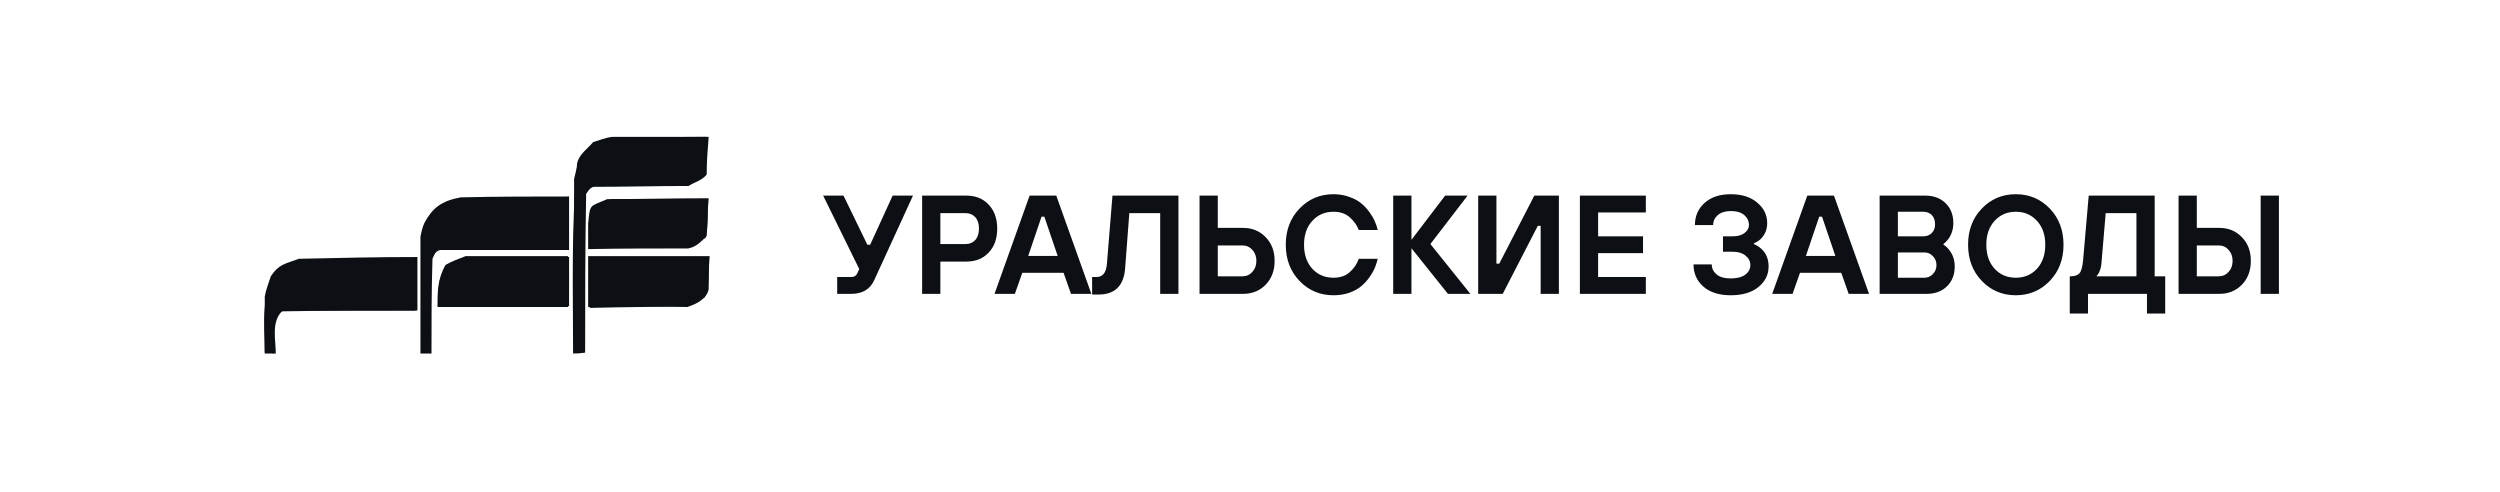
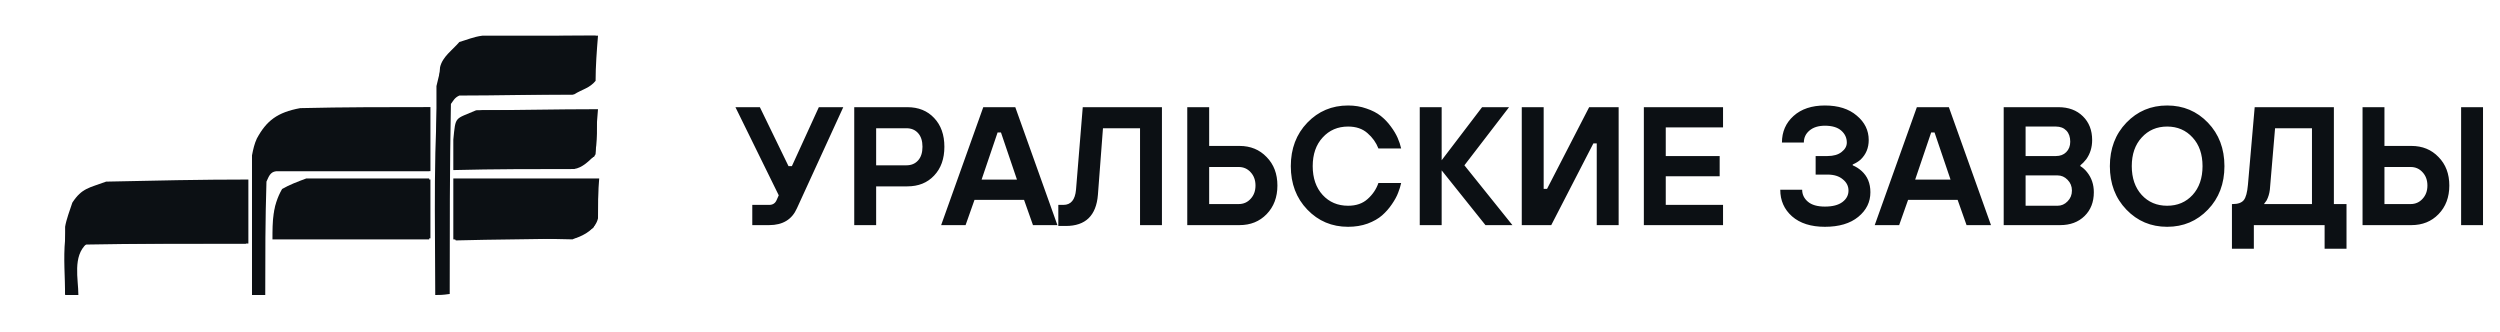
- <svg xmlns="http://www.w3.org/2000/svg" width="285" height="56" viewBox="0 0 285 56" fill="none">
-   <path fill-rule="evenodd" clip-rule="evenodd" d="M30.183 40.3C30.183 38.1 30.183 36 30.183 33.8C30.298 33.1 30.641 32.2 30.87 31.5C31.786 30.1 32.473 30.1 34.076 29.5C38.656 29.4 43.006 29.3 47.586 29.3C47.586 31.3 47.586 33.4 47.586 35.4C42.319 35.4 37.282 35.4 32.244 35.4C30.87 36.6 31.443 38.8 31.443 40.3C30.87 40.3 30.412 40.3 30.183 40.3Z" fill="#0C1014" />
-   <path fill-rule="evenodd" clip-rule="evenodd" d="M49.19 40.2C49.19 40.2 49.19 40.2 49.19 40.3C48.732 40.3 48.388 40.3 47.93 40.3C47.93 35.7 47.93 31.4 47.93 27C48.045 26.4 48.159 25.9 48.388 25.4C49.304 23.7 50.334 22.9 52.51 22.5C56.632 22.4 60.753 22.4 64.875 22.4C64.875 24.4 64.875 26.5 64.875 28.5C59.952 28.5 55.143 28.5 50.22 28.5C49.648 28.6 49.533 29 49.304 29.5C49.19 33.1 49.19 36.6 49.19 40.2Z" fill="#0C1014" />
-   <path d="M95.44 33.5V31.58H97.04C97.392 31.58 97.632 31.42 97.76 31.1L97.952 30.668L93.84 22.3H96.16L98.88 27.9H99.2L101.76 22.3H104.08L99.68 31.9C99.211 32.967 98.331 33.5 97.04 33.5H95.44ZM105.122 33.5V22.3H110.162C111.218 22.3 112.066 22.641 112.706 23.324C113.357 24.007 113.682 24.919 113.682 26.06C113.682 27.201 113.357 28.113 112.706 28.796C112.066 29.479 111.218 29.82 110.162 29.82H107.202V33.5H105.122ZM107.202 27.82H110.082C110.541 27.82 110.909 27.665 111.186 27.356C111.463 27.047 111.602 26.615 111.602 26.06C111.602 25.505 111.463 25.073 111.186 24.764C110.909 24.455 110.541 24.3 110.082 24.3H107.202V27.82ZM113.375 33.5L117.375 22.3H120.415L124.415 33.5H122.095L121.247 31.1H116.543L115.695 33.5H113.375ZM117.215 29.18H120.575L119.055 24.7H118.735L117.215 29.18ZM124.502 33.58V31.58H124.982C125.697 31.58 126.097 31.1 126.182 30.14L126.822 22.3H134.342V33.5H132.262V24.3H128.742L128.262 30.62C128.102 32.593 127.089 33.58 125.222 33.58H124.502ZM138.827 31.5H141.627C142.086 31.5 142.464 31.335 142.763 31.004C143.072 30.673 143.227 30.252 143.227 29.74C143.227 29.228 143.072 28.807 142.763 28.476C142.464 28.145 142.086 27.98 141.627 27.98H138.827V31.5ZM136.747 33.5V22.3H138.827V25.98H141.707C142.752 25.98 143.611 26.332 144.283 27.036C144.966 27.729 145.307 28.631 145.307 29.74C145.307 30.849 144.966 31.756 144.283 32.46C143.611 33.153 142.752 33.5 141.707 33.5H136.747ZM154.899 29.5H157.059C156.995 29.799 156.899 30.108 156.771 30.428C156.654 30.748 156.457 31.111 156.179 31.516C155.913 31.911 155.603 32.263 155.251 32.572C154.899 32.881 154.441 33.143 153.875 33.356C153.31 33.559 152.691 33.66 152.019 33.66C150.483 33.66 149.193 33.116 148.147 32.028C147.102 30.94 146.579 29.564 146.579 27.9C146.579 26.236 147.102 24.86 148.147 23.772C149.193 22.684 150.483 22.14 152.019 22.14C152.649 22.14 153.23 22.236 153.763 22.428C154.307 22.609 154.761 22.844 155.123 23.132C155.486 23.42 155.806 23.756 156.083 24.14C156.361 24.513 156.574 24.871 156.723 25.212C156.873 25.553 156.985 25.889 157.059 26.22H154.899C154.686 25.665 154.339 25.18 153.859 24.764C153.39 24.348 152.777 24.14 152.019 24.14C151.038 24.14 150.233 24.487 149.603 25.18C148.974 25.863 148.659 26.769 148.659 27.9C148.659 29.031 148.974 29.943 149.603 30.636C150.233 31.319 151.038 31.66 152.019 31.66C152.787 31.66 153.406 31.447 153.875 31.02C154.355 30.593 154.697 30.087 154.899 29.5ZM158.825 33.5V22.3H160.905V27.34L164.745 22.3H167.305L163.065 27.82L167.625 33.5H165.065L160.905 28.3V33.5H158.825ZM168.513 33.5V22.3H170.593V30.06H170.913L174.913 22.3H177.713V33.5H175.633V25.74H175.312L171.312 33.5H168.513ZM180.106 33.5V22.3H187.626V24.22H182.186V26.94H187.306V28.86H182.186V31.58H187.626V33.5H180.106ZM193.06 30.14H195.14C195.14 30.588 195.321 30.967 195.684 31.276C196.047 31.585 196.585 31.74 197.3 31.74C198.025 31.74 198.58 31.596 198.964 31.308C199.348 31.02 199.54 30.657 199.54 30.22C199.54 29.793 199.359 29.436 198.996 29.148C198.644 28.849 198.159 28.7 197.54 28.7H196.42V26.94H197.54C198.116 26.94 198.564 26.812 198.884 26.556C199.215 26.3 199.38 26.001 199.38 25.66C199.38 25.212 199.204 24.833 198.852 24.524C198.5 24.215 197.983 24.06 197.3 24.06C196.681 24.06 196.191 24.215 195.828 24.524C195.476 24.823 195.3 25.201 195.3 25.66H193.22C193.22 24.636 193.588 23.793 194.324 23.132C195.06 22.471 196.052 22.14 197.3 22.14C198.569 22.14 199.577 22.46 200.324 23.1C201.081 23.729 201.46 24.503 201.46 25.42C201.46 26.167 201.204 26.785 200.692 27.276C200.489 27.457 200.239 27.612 199.94 27.74V27.82C200.26 27.959 200.537 28.135 200.772 28.348C201.337 28.849 201.62 29.527 201.62 30.38C201.62 31.308 201.236 32.087 200.468 32.716C199.7 33.345 198.644 33.66 197.3 33.66C195.977 33.66 194.937 33.329 194.18 32.668C193.433 32.007 193.06 31.164 193.06 30.14ZM202.031 33.5L206.031 22.3H209.071L213.071 33.5H210.751L209.903 31.1H205.199L204.351 33.5H202.031ZM205.871 29.18H209.231L207.711 24.7H207.391L205.871 29.18ZM214.278 33.5V22.3H219.478C220.438 22.3 221.211 22.588 221.798 23.164C222.385 23.74 222.678 24.492 222.678 25.42C222.678 26.113 222.491 26.721 222.118 27.244C221.926 27.489 221.739 27.681 221.558 27.82V27.9C221.793 28.039 222.006 28.231 222.198 28.476C222.625 29.009 222.838 29.644 222.838 30.38C222.838 31.308 222.545 32.06 221.958 32.636C221.371 33.212 220.598 33.5 219.638 33.5H214.278ZM216.358 26.94H219.238C219.643 26.94 219.969 26.817 220.214 26.572C220.47 26.316 220.598 25.985 220.598 25.58C220.598 25.132 220.475 24.78 220.23 24.524C219.985 24.268 219.654 24.14 219.238 24.14H216.358V26.94ZM216.358 31.66H219.398C219.761 31.66 220.075 31.521 220.342 31.244C220.619 30.967 220.758 30.625 220.758 30.22C220.758 29.815 220.619 29.473 220.342 29.196C220.075 28.919 219.761 28.78 219.398 28.78H216.358V31.66ZM227.385 30.636C228.014 31.319 228.819 31.66 229.801 31.66C230.782 31.66 231.587 31.319 232.217 30.636C232.846 29.943 233.161 29.031 233.161 27.9C233.161 26.769 232.846 25.863 232.217 25.18C231.587 24.487 230.782 24.14 229.801 24.14C228.819 24.14 228.014 24.487 227.385 25.18C226.755 25.863 226.441 26.769 226.441 27.9C226.441 29.031 226.755 29.943 227.385 30.636ZM225.929 23.772C226.974 22.684 228.265 22.14 229.801 22.14C231.337 22.14 232.627 22.684 233.673 23.772C234.718 24.86 235.241 26.236 235.241 27.9C235.241 29.564 234.718 30.94 233.673 32.028C232.627 33.116 231.337 33.66 229.801 33.66C228.265 33.66 226.974 33.116 225.929 32.028C224.883 30.94 224.361 29.564 224.361 27.9C224.361 26.236 224.883 24.86 225.929 23.772ZM235.953 35.74V31.5H236.033C236.524 31.5 236.87 31.377 237.073 31.132C237.276 30.887 237.409 30.396 237.473 29.66L238.113 22.3H245.633V31.5H246.833V35.74H244.753V33.5H238.033V35.74H235.953ZM238.993 31.5H243.553V24.3H240.049L239.553 30.14C239.51 30.503 239.409 30.839 239.249 31.148C239.164 31.276 239.078 31.393 238.993 31.5ZM257.716 33.5V22.3H259.796V33.5H257.716ZM250.436 31.5H252.916C253.375 31.5 253.754 31.335 254.052 31.004C254.362 30.673 254.516 30.252 254.516 29.74C254.516 29.228 254.362 28.807 254.052 28.476C253.754 28.145 253.375 27.98 252.916 27.98H250.436V31.5ZM248.356 33.5V22.3H250.436V25.98H252.996C254.042 25.98 254.9 26.332 255.572 27.036C256.255 27.729 256.596 28.631 256.596 29.74C256.596 30.849 256.255 31.756 255.572 32.46C254.9 33.153 254.042 33.5 252.996 33.5H248.356Z" fill="#0C1014" />
-   <path fill-rule="evenodd" clip-rule="evenodd" d="M65.332 40.3C65.332 33.2 65.103 25.7 65.79 18.6C66.019 17.6 66.935 17 67.622 16.2C68.309 16 68.996 15.7 69.797 15.6C73.347 15.6 77.125 15.6 80.789 15.6C80.674 17 80.56 18.5 80.56 19.9C79.987 20.6 79.3 20.7 78.499 21.2C74.95 21.2 71.171 21.3 67.622 21.3C67.164 21.5 67.05 21.8 66.821 22.1C66.706 28.1 66.706 34.1 66.706 40.2C66.019 40.3 65.79 40.3 65.332 40.3Z" fill="#0C1014" />
-   <path fill-rule="evenodd" clip-rule="evenodd" d="M30.182 40.2C30.182 37.1 29.495 32.8 32.243 30.4C33.044 30 33.846 29.8 34.876 29.6C38.998 29.6 43.12 29.6 47.356 29.6C47.356 31.4 47.356 33.3 47.356 35.4C42.089 35.4 37.051 35.4 31.785 35.5C30.64 36.5 31.212 39 31.212 40.3C30.869 40.2 30.64 40.2 30.182 40.2Z" fill="#0C1014" />
-   <path fill-rule="evenodd" clip-rule="evenodd" d="M48.959 40.2C48.501 40.2 48.272 40.2 48.044 40.2C48.044 35.6 48.044 31.2 48.158 26.8C48.959 24 49.532 23.6 52.509 22.7C56.63 22.7 60.638 22.7 64.759 22.7C64.759 24.5 64.759 26.4 64.759 28.5C59.836 28.5 54.913 28.5 49.875 28.5C49.417 28.6 49.188 28.9 49.074 29.3C48.959 32.8 48.959 36.4 48.959 40.2Z" fill="#0C1014" />
-   <path fill-rule="evenodd" clip-rule="evenodd" d="M65.447 40.2C65.447 33.6 65.447 26.9 65.447 20.4C66.019 17.9 66.363 16.8 69.111 15.8C72.774 15.7 76.667 15.6 80.56 15.6C80.56 17 80.789 19.3 79.758 20.5C79.186 20.6 78.614 20.9 78.385 21.2C74.721 21.2 70.943 21.2 67.393 21.2C66.821 21.4 66.706 21.7 66.477 22.3C66.477 28.3 66.477 34.2 66.477 40.2C66.019 40.2 65.79 40.2 65.447 40.2Z" fill="#0C1014" />
-   <path fill-rule="evenodd" clip-rule="evenodd" d="M67.278 35.1C67.278 35 67.163 35 67.049 35C67.049 33.1 67.049 31.2 67.049 29.2C71.629 29.2 76.208 29.2 80.903 29.2C80.788 30.4 80.788 31.8 80.788 33C80.559 34 79.528 34.6 78.613 34.9C74.834 35 70.942 35 67.278 35.1Z" fill="#0C1014" />
-   <path fill-rule="evenodd" clip-rule="evenodd" d="M49.874 35C49.874 33.3 49.874 31.8 50.79 30.2C51.477 29.8 52.279 29.5 53.08 29.2C57.087 29.2 60.866 29.2 64.758 29.2C64.758 31 64.758 33 64.758 35C59.721 35 54.912 35 49.874 35Z" fill="#0C1014" />
-   <path fill-rule="evenodd" clip-rule="evenodd" d="M49.991 34.9C49.991 32.3 49.762 30.5 52.739 29.5C56.746 29.4 60.753 29.3 64.875 29.3C64.875 31.2 64.875 33.1 64.875 34.9C59.837 34.9 54.914 34.9 49.991 34.9Z" fill="#0C1014" />
-   <path fill-rule="evenodd" clip-rule="evenodd" d="M67.277 34.9C67.277 33.1 67.277 31.2 67.277 29.3C71.628 29.3 76.093 29.3 80.787 29.3C80.787 30.5 80.902 32.9 80.329 33.9C79.642 34.3 79.07 34.6 78.383 35C74.719 34.9 70.941 34.9 67.277 34.9Z" fill="#0C1014" />
-   <path fill-rule="evenodd" clip-rule="evenodd" d="M67.049 25.5C67.278 23.2 67.163 23.6 69.224 22.7C72.888 22.7 76.781 22.6 80.788 22.6C80.674 24 80.559 25.5 80.559 26.9C79.987 27.5 79.3 28.2 78.498 28.3C74.834 28.3 70.942 28.3 67.049 28.4C67.049 27.6 67.049 26.5 67.049 25.5Z" fill="#0C1014" />
-   <path fill-rule="evenodd" clip-rule="evenodd" d="M67.277 25.5C67.277 23.5 67.506 23.3 69.796 22.7C73.345 22.7 76.894 22.7 80.673 22.7C80.673 24 80.787 25.8 80.444 27.1C79.757 27.5 79.07 27.8 78.497 28.3C74.834 28.3 71.055 28.3 67.391 28.3C67.277 27.4 67.277 26.5 67.277 25.5Z" fill="#0C1014" />
+ <svg xmlns="http://www.w3.org/2000/svg" width="422" height="56" viewBox="0 0 422 56" fill="none">
+   <path fill-rule="evenodd" clip-rule="evenodd" d="M10.991 49.797C10.991 45.899 10.991 42.177 10.991 38.278C11.195 37.038 11.805 35.443 12.212 34.202C13.84 31.721 15.062 31.721 17.911 30.658C26.051 30.481 33.785 30.304 41.925 30.304C41.925 33.848 41.925 37.569 41.925 41.114C32.564 41.114 23.609 41.114 14.654 41.114C12.212 43.24 13.23 47.139 13.23 49.797C12.212 49.797 11.398 49.797 10.991 49.797Z" fill="#0C1014" />
+   <path fill-rule="evenodd" clip-rule="evenodd" d="M44.775 49.62C44.775 49.62 44.775 49.62 44.775 49.798C43.961 49.798 43.351 49.798 42.537 49.798C42.537 41.646 42.537 34.026 42.537 26.228C42.74 25.165 42.944 24.279 43.351 23.393C44.979 20.38 46.81 18.962 50.677 18.253C58.004 18.076 65.33 18.076 72.657 18.076C72.657 21.62 72.657 25.342 72.657 28.886C63.906 28.886 55.358 28.886 46.607 28.886C45.589 29.064 45.386 29.772 44.979 30.658C44.775 37.038 44.775 43.241 44.775 49.62Z" fill="#0C1014" />
+   <path d="M126.986 38V34.587H129.83C130.456 34.587 130.882 34.303 131.11 33.734L131.451 32.966L124.142 18.092H128.266L133.101 28.046H133.67L138.22 18.092H142.344L134.523 35.156C133.689 37.052 132.124 38 129.83 38H126.986ZM144.196 38V18.092H153.155C155.032 18.092 156.539 18.698 157.677 19.912C158.833 21.125 159.411 22.747 159.411 24.775C159.411 26.804 158.833 28.425 157.677 29.639C156.539 30.852 155.032 31.459 153.155 31.459H147.893V38H144.196ZM147.893 27.904H153.012C153.828 27.904 154.482 27.629 154.975 27.079C155.468 26.529 155.714 25.761 155.714 24.775C155.714 23.789 155.468 23.021 154.975 22.472C154.482 21.922 153.828 21.647 153.012 21.647H147.893V27.904ZM158.866 38L165.976 18.092H171.38L178.49 38H174.366L172.859 33.734H164.497L162.99 38H158.866ZM165.692 30.321H171.664L168.962 22.358H168.394L165.692 30.321ZM178.644 38.142V34.587H179.497C180.768 34.587 181.479 33.734 181.631 32.028L182.768 18.092H196.135V38H192.438V21.647H186.181L185.328 32.881C185.043 36.388 183.242 38.142 179.924 38.142H178.644ZM204.107 34.445H209.084C209.9 34.445 210.573 34.151 211.104 33.563C211.653 32.975 211.928 32.227 211.928 31.317C211.928 30.406 211.653 29.657 211.104 29.07C210.573 28.482 209.9 28.188 209.084 28.188H204.107V34.445ZM200.41 38V18.092H204.107V24.633H209.227C211.085 24.633 212.611 25.259 213.805 26.51C215.019 27.742 215.626 29.345 215.626 31.317C215.626 33.288 215.019 34.9 213.805 36.151C212.611 37.384 211.085 38 209.227 38H200.41ZM232.676 30.89H236.516C236.402 31.421 236.232 31.971 236.004 32.539C235.795 33.108 235.445 33.753 234.952 34.473C234.478 35.175 233.928 35.801 233.302 36.35C232.676 36.9 231.861 37.365 230.856 37.744C229.851 38.104 228.752 38.284 227.557 38.284C224.827 38.284 222.533 37.317 220.675 35.383C218.817 33.45 217.888 31.004 217.888 28.046C217.888 25.088 218.817 22.642 220.675 20.708C222.533 18.774 224.827 17.807 227.557 17.807C228.676 17.807 229.709 17.978 230.657 18.319C231.624 18.642 232.43 19.059 233.075 19.571C233.719 20.083 234.288 20.68 234.781 21.362C235.274 22.026 235.653 22.661 235.919 23.268C236.184 23.875 236.383 24.472 236.516 25.06H232.676C232.297 24.074 231.681 23.211 230.828 22.472C229.994 21.732 228.903 21.362 227.557 21.362C225.813 21.362 224.381 21.979 223.263 23.211C222.144 24.424 221.585 26.036 221.585 28.046C221.585 30.056 222.144 31.677 223.263 32.909C224.381 34.123 225.813 34.729 227.557 34.729C228.922 34.729 230.022 34.35 230.856 33.592C231.71 32.833 232.316 31.933 232.676 30.89ZM239.654 38V18.092H243.352V27.05L250.177 18.092H254.728L247.191 27.904L255.297 38H250.746L243.352 28.757V38H239.654ZM256.874 38V18.092H260.571V31.885H261.14L268.25 18.092H273.227V38H269.53V24.206H268.961L261.851 38H256.874ZM277.482 38V18.092H290.849V21.505H281.18V26.34H290.28V29.752H281.18V34.587H290.849V38H277.482ZM300.508 32.028H304.205C304.205 32.824 304.527 33.497 305.172 34.047C305.817 34.597 306.774 34.872 308.045 34.872C309.334 34.872 310.32 34.616 311.002 34.104C311.685 33.592 312.026 32.947 312.026 32.17C312.026 31.411 311.704 30.776 311.059 30.264C310.434 29.733 309.571 29.468 308.471 29.468H306.48V26.34H308.471C309.495 26.34 310.291 26.112 310.86 25.657C311.448 25.202 311.742 24.671 311.742 24.064C311.742 23.268 311.429 22.595 310.803 22.045C310.178 21.495 309.258 21.22 308.045 21.22C306.945 21.22 306.073 21.495 305.428 22.045C304.802 22.576 304.489 23.249 304.489 24.064H300.792C300.792 22.244 301.446 20.746 302.755 19.571C304.063 18.395 305.826 17.807 308.045 17.807C310.301 17.807 312.093 18.376 313.42 19.514C314.766 20.632 315.439 22.007 315.439 23.638C315.439 24.965 314.984 26.064 314.074 26.937C313.714 27.259 313.268 27.534 312.737 27.762V27.904C313.306 28.15 313.799 28.463 314.216 28.842C315.221 29.733 315.723 30.937 315.723 32.454C315.723 34.104 315.041 35.488 313.676 36.606C312.311 37.725 310.434 38.284 308.045 38.284C305.693 38.284 303.845 37.697 302.499 36.521C301.171 35.346 300.508 33.848 300.508 32.028ZM316.454 38L323.565 18.092H328.968L336.078 38H331.954L330.447 33.734H322.086L320.578 38H316.454ZM323.28 30.321H329.253L326.551 22.358H325.982L323.28 30.321ZM338.224 38V18.092H347.467C349.173 18.092 350.548 18.604 351.59 19.628C352.633 20.651 353.155 21.988 353.155 23.638C353.155 24.87 352.823 25.951 352.159 26.88C351.818 27.316 351.486 27.657 351.164 27.904V28.046C351.581 28.292 351.96 28.634 352.302 29.07C353.06 30.018 353.439 31.146 353.439 32.454C353.439 34.104 352.918 35.44 351.875 36.464C350.832 37.488 349.457 38 347.751 38H338.224ZM341.921 26.34H347.04C347.761 26.34 348.339 26.121 348.775 25.685C349.23 25.23 349.457 24.642 349.457 23.922C349.457 23.126 349.239 22.5 348.803 22.045C348.367 21.59 347.779 21.362 347.04 21.362H341.921V26.34ZM341.921 34.729H347.324C347.969 34.729 348.528 34.483 349.002 33.99C349.495 33.497 349.742 32.89 349.742 32.17C349.742 31.449 349.495 30.843 349.002 30.349C348.528 29.857 347.969 29.61 347.324 29.61H341.921V34.729ZM361.521 32.909C362.639 34.123 364.071 34.729 365.815 34.729C367.559 34.729 368.991 34.123 370.11 32.909C371.228 31.677 371.788 30.056 371.788 28.046C371.788 26.036 371.228 24.424 370.11 23.211C368.991 21.979 367.559 21.362 365.815 21.362C364.071 21.362 362.639 21.979 361.521 23.211C360.402 24.424 359.843 26.036 359.843 28.046C359.843 30.056 360.402 31.677 361.521 32.909ZM358.933 20.708C360.791 18.774 363.085 17.807 365.815 17.807C368.545 17.807 370.84 18.774 372.698 20.708C374.556 22.642 375.485 25.088 375.485 28.046C375.485 31.004 374.556 33.45 372.698 35.383C370.84 37.317 368.545 38.284 365.815 38.284C363.085 38.284 360.791 37.317 358.933 35.383C357.074 33.45 356.145 31.004 356.145 28.046C356.145 25.088 357.074 22.642 358.933 20.708ZM376.751 41.982V34.445H376.894C377.766 34.445 378.382 34.227 378.742 33.791C379.102 33.355 379.339 32.483 379.453 31.174L380.591 18.092H393.958V34.445H396.091V41.982H392.394V38H380.449V41.982H376.751ZM382.155 34.445H390.26V21.647H384.032L383.15 32.028C383.075 32.672 382.894 33.269 382.61 33.819C382.458 34.047 382.307 34.255 382.155 34.445ZM415.436 38V18.092H419.133V38H415.436ZM402.495 34.445H406.904C407.719 34.445 408.392 34.151 408.923 33.563C409.473 32.975 409.748 32.227 409.748 31.317C409.748 30.406 409.473 29.657 408.923 29.07C408.392 28.482 407.719 28.188 406.904 28.188H402.495V34.445ZM398.798 38V18.092H402.495V24.633H407.046C408.904 24.633 410.43 25.259 411.625 26.51C412.838 27.742 413.445 29.345 413.445 31.317C413.445 33.288 412.838 34.9 411.625 36.151C410.43 37.384 408.904 38 407.046 38H398.798Z" fill="#0C1014" />
+   <path fill-rule="evenodd" clip-rule="evenodd" d="M73.469 49.798C73.469 37.216 73.062 23.925 74.284 11.343C74.691 9.571 76.319 8.507 77.54 7.09C78.761 6.735 79.982 6.204 81.406 6.026C87.715 6.026 94.431 6.026 100.944 6.026C100.74 8.507 100.537 11.166 100.537 13.647C99.519 14.887 98.298 15.064 96.874 15.95C90.564 15.95 83.849 16.128 77.54 16.128C76.726 16.482 76.522 17.014 76.115 17.545C75.912 28.178 75.912 38.811 75.912 49.621C74.691 49.798 74.284 49.798 73.469 49.798Z" fill="#0C1014" />
+   <path fill-rule="evenodd" clip-rule="evenodd" d="M10.989 49.621C10.989 44.127 9.768 36.507 14.652 32.254C16.076 31.545 17.501 31.19 19.333 30.836C26.659 30.836 33.986 30.836 41.516 30.836C41.516 34.026 41.516 37.393 41.516 41.114C32.154 41.114 23.2 41.114 13.838 41.292C11.803 43.064 12.82 47.494 12.82 49.798C12.21 49.621 11.803 49.621 10.989 49.621Z" fill="#0C1014" />
+   <path fill-rule="evenodd" clip-rule="evenodd" d="M44.366 49.62C43.552 49.62 43.145 49.62 42.738 49.62C42.738 41.468 42.738 33.671 42.941 25.873C44.366 20.911 45.383 20.202 50.675 18.607C58.001 18.607 65.124 18.607 72.451 18.607C72.451 21.797 72.451 25.164 72.451 28.886C63.7 28.886 54.949 28.886 45.994 28.886C45.18 29.063 44.773 29.595 44.569 30.304C44.366 36.506 44.366 42.886 44.366 49.62Z" fill="#0C1014" />
+   <path fill-rule="evenodd" clip-rule="evenodd" d="M73.673 49.621C73.673 37.925 73.673 26.052 73.673 14.533C74.691 10.102 75.301 8.153 80.186 6.381C86.698 6.204 93.618 6.026 100.537 6.026C100.537 8.507 100.944 12.583 99.112 14.71C98.095 14.887 97.077 15.419 96.67 15.95C90.158 15.95 83.442 15.95 77.133 15.95C76.115 16.305 75.912 16.837 75.505 17.9C75.505 28.533 75.505 38.988 75.505 49.621C74.691 49.621 74.284 49.621 73.673 49.621Z" fill="#0C1014" />
+   <path fill-rule="evenodd" clip-rule="evenodd" d="M76.927 40.583C76.927 40.405 76.724 40.405 76.52 40.405C76.52 37.038 76.52 33.671 76.52 30.127C84.661 30.127 92.802 30.127 101.146 30.127C100.942 32.254 100.942 34.734 100.942 36.861C100.535 38.633 98.704 39.697 97.075 40.228C90.359 40.405 83.44 40.405 76.927 40.583Z" fill="#0C1014" />
+   <path fill-rule="evenodd" clip-rule="evenodd" d="M45.992 40.405C45.992 37.393 45.992 34.734 47.62 31.899C48.841 31.19 50.266 30.659 51.691 30.127C58.814 30.127 65.529 30.127 72.449 30.127C72.449 33.317 72.449 36.861 72.449 40.405C63.494 40.405 54.947 40.405 45.992 40.405Z" fill="#0C1014" />
+   <path fill-rule="evenodd" clip-rule="evenodd" d="M46.2 40.228C46.2 35.62 45.793 32.43 51.084 30.658C58.207 30.481 65.33 30.304 72.656 30.304C72.656 33.671 72.656 37.038 72.656 40.228C63.702 40.228 54.951 40.228 46.2 40.228Z" fill="#0C1014" />
+   <path fill-rule="evenodd" clip-rule="evenodd" d="M76.926 40.228C76.926 37.038 76.926 33.671 76.926 30.304C84.66 30.304 92.597 30.304 100.941 30.304C100.941 32.43 101.144 36.684 100.127 38.456C98.906 39.164 97.888 39.696 96.667 40.405C90.155 40.228 83.439 40.228 76.926 40.228Z" fill="#0C1014" />
+   <path fill-rule="evenodd" clip-rule="evenodd" d="M76.52 23.57C76.927 19.494 76.724 20.203 80.387 18.608C86.9 18.608 93.819 18.431 100.942 18.431C100.738 20.912 100.535 23.57 100.535 26.051C99.517 27.114 98.296 28.355 96.872 28.532C90.359 28.532 83.44 28.532 76.52 28.709C76.52 27.291 76.52 25.342 76.52 23.57Z" fill="#0C1014" />
+   <path fill-rule="evenodd" clip-rule="evenodd" d="M76.926 23.569C76.926 20.025 77.333 19.671 81.404 18.607C87.713 18.607 94.021 18.607 100.737 18.607C100.737 20.911 100.941 24.101 100.33 26.405C99.109 27.114 97.888 27.645 96.871 28.532C90.358 28.532 83.642 28.532 77.13 28.532C76.926 26.936 76.926 25.342 76.926 23.569Z" fill="#0C1014" />
</svg>
